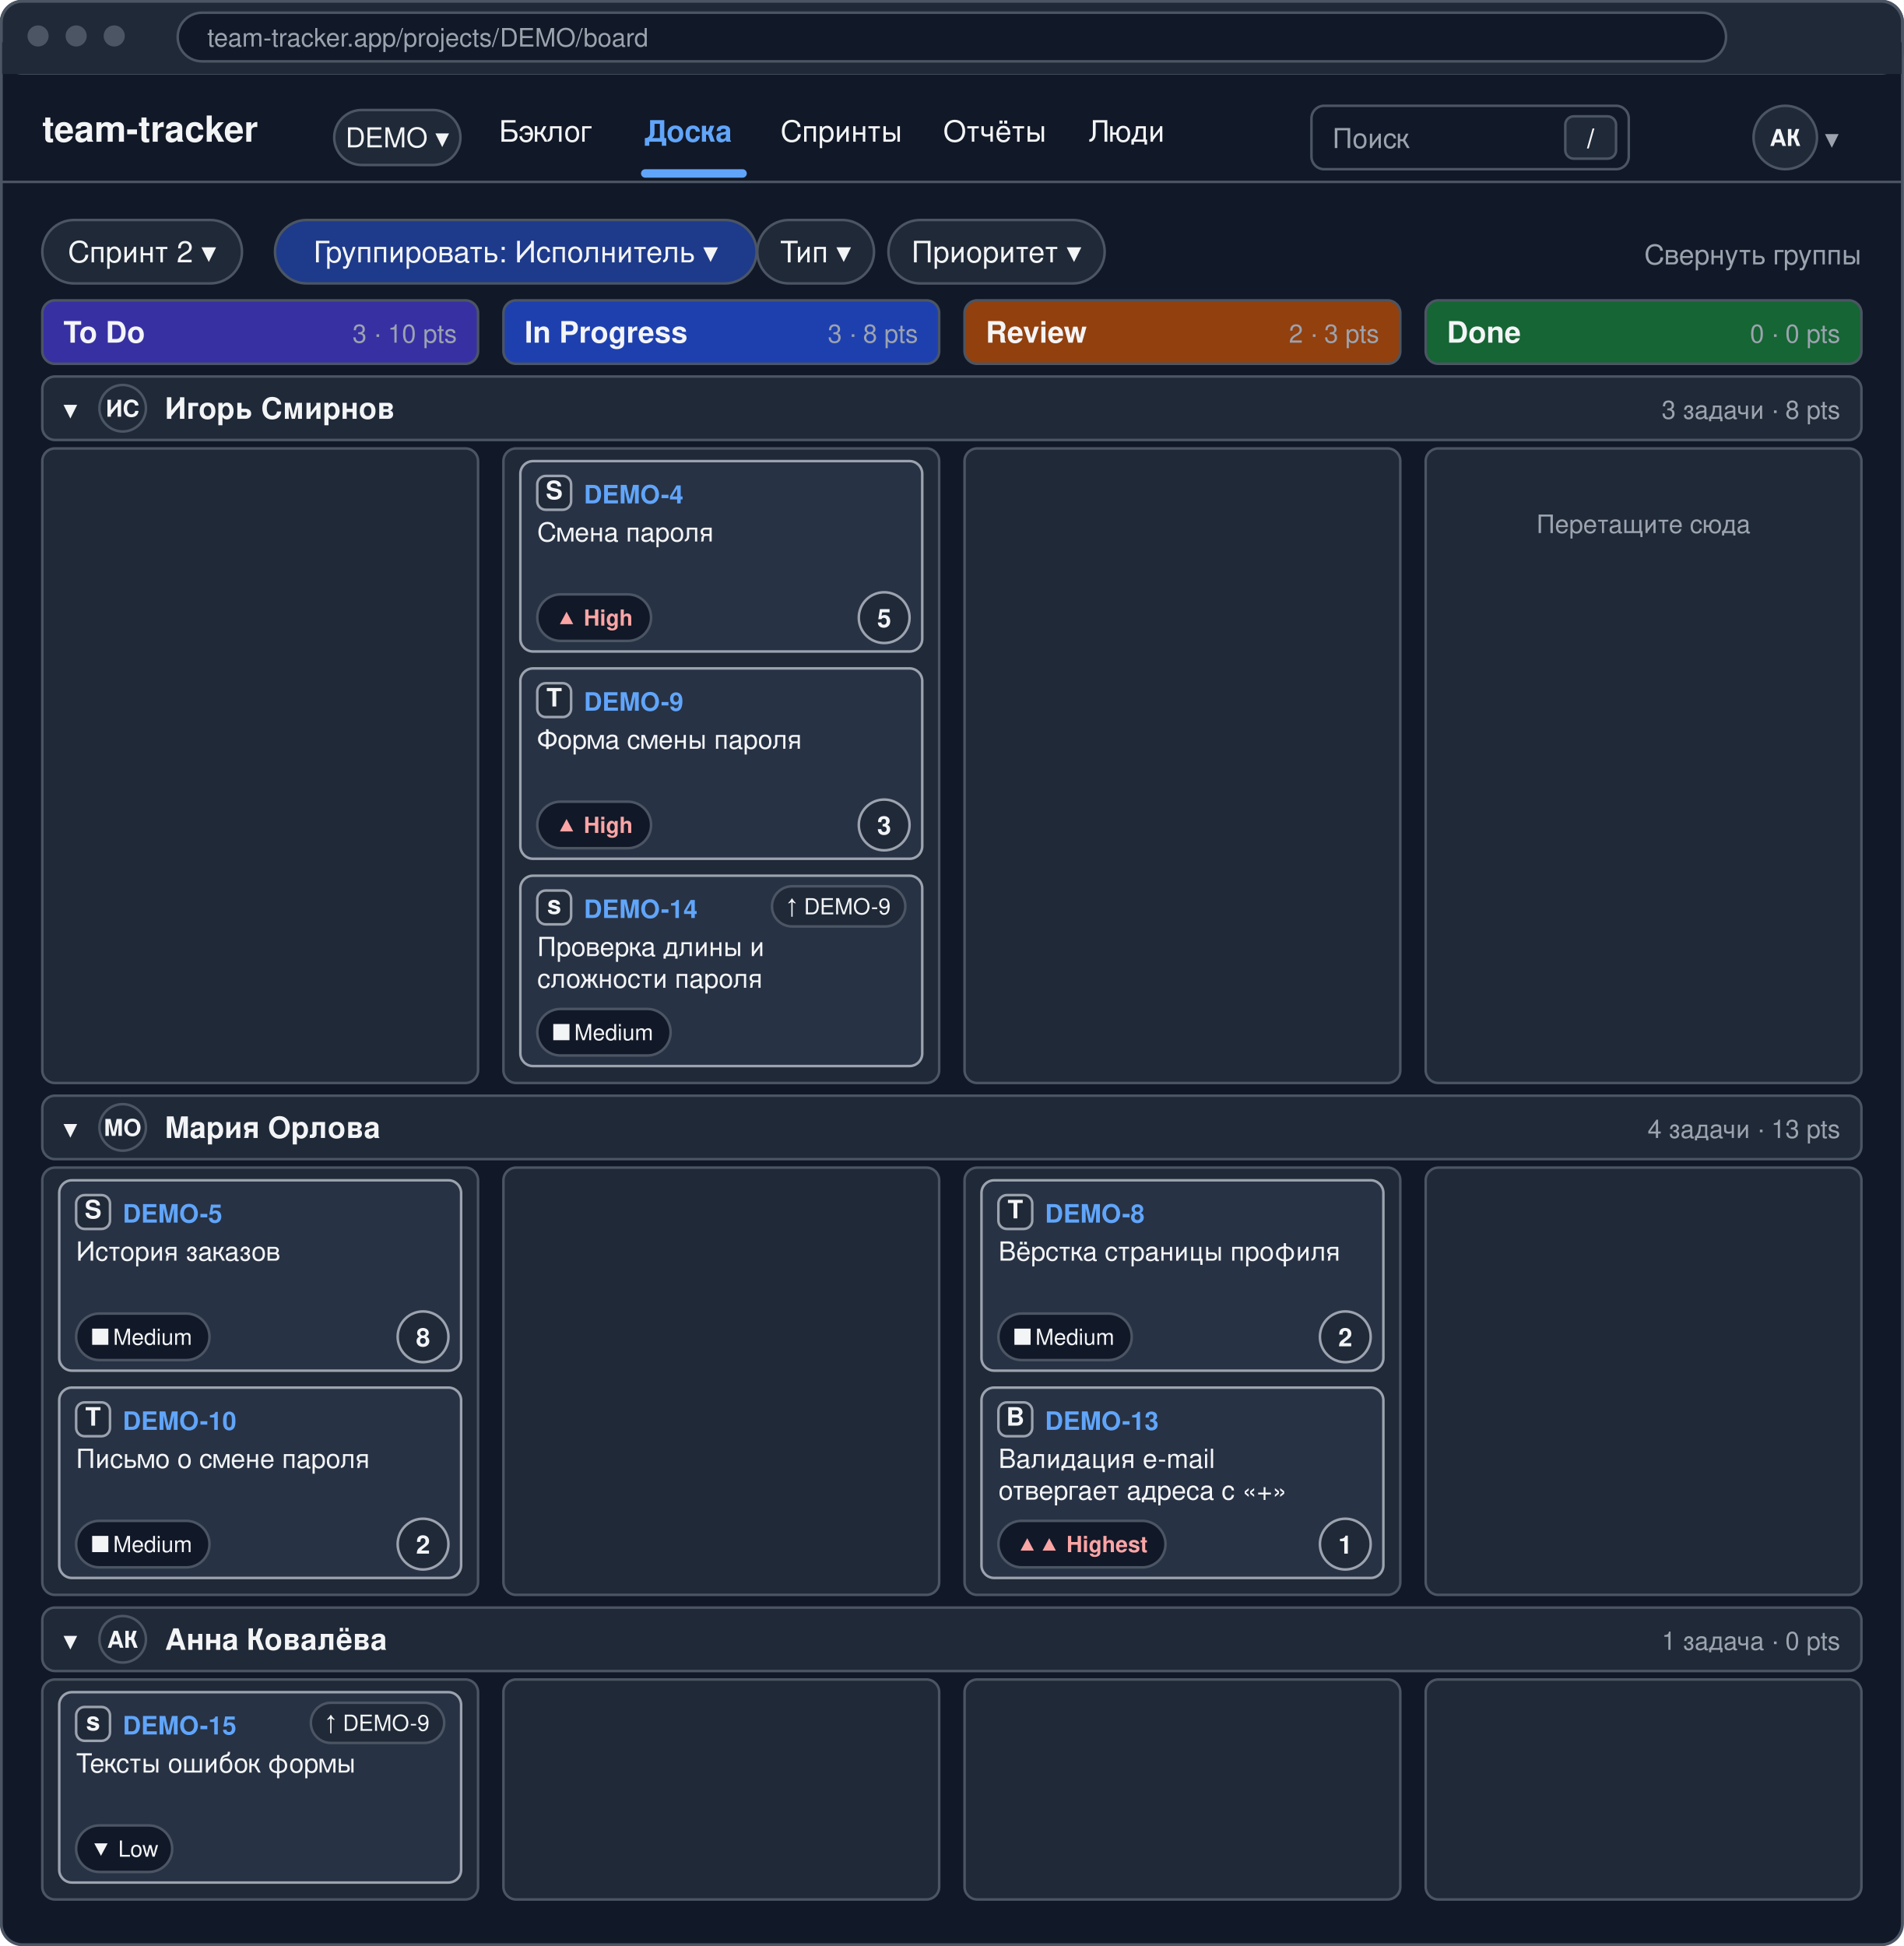
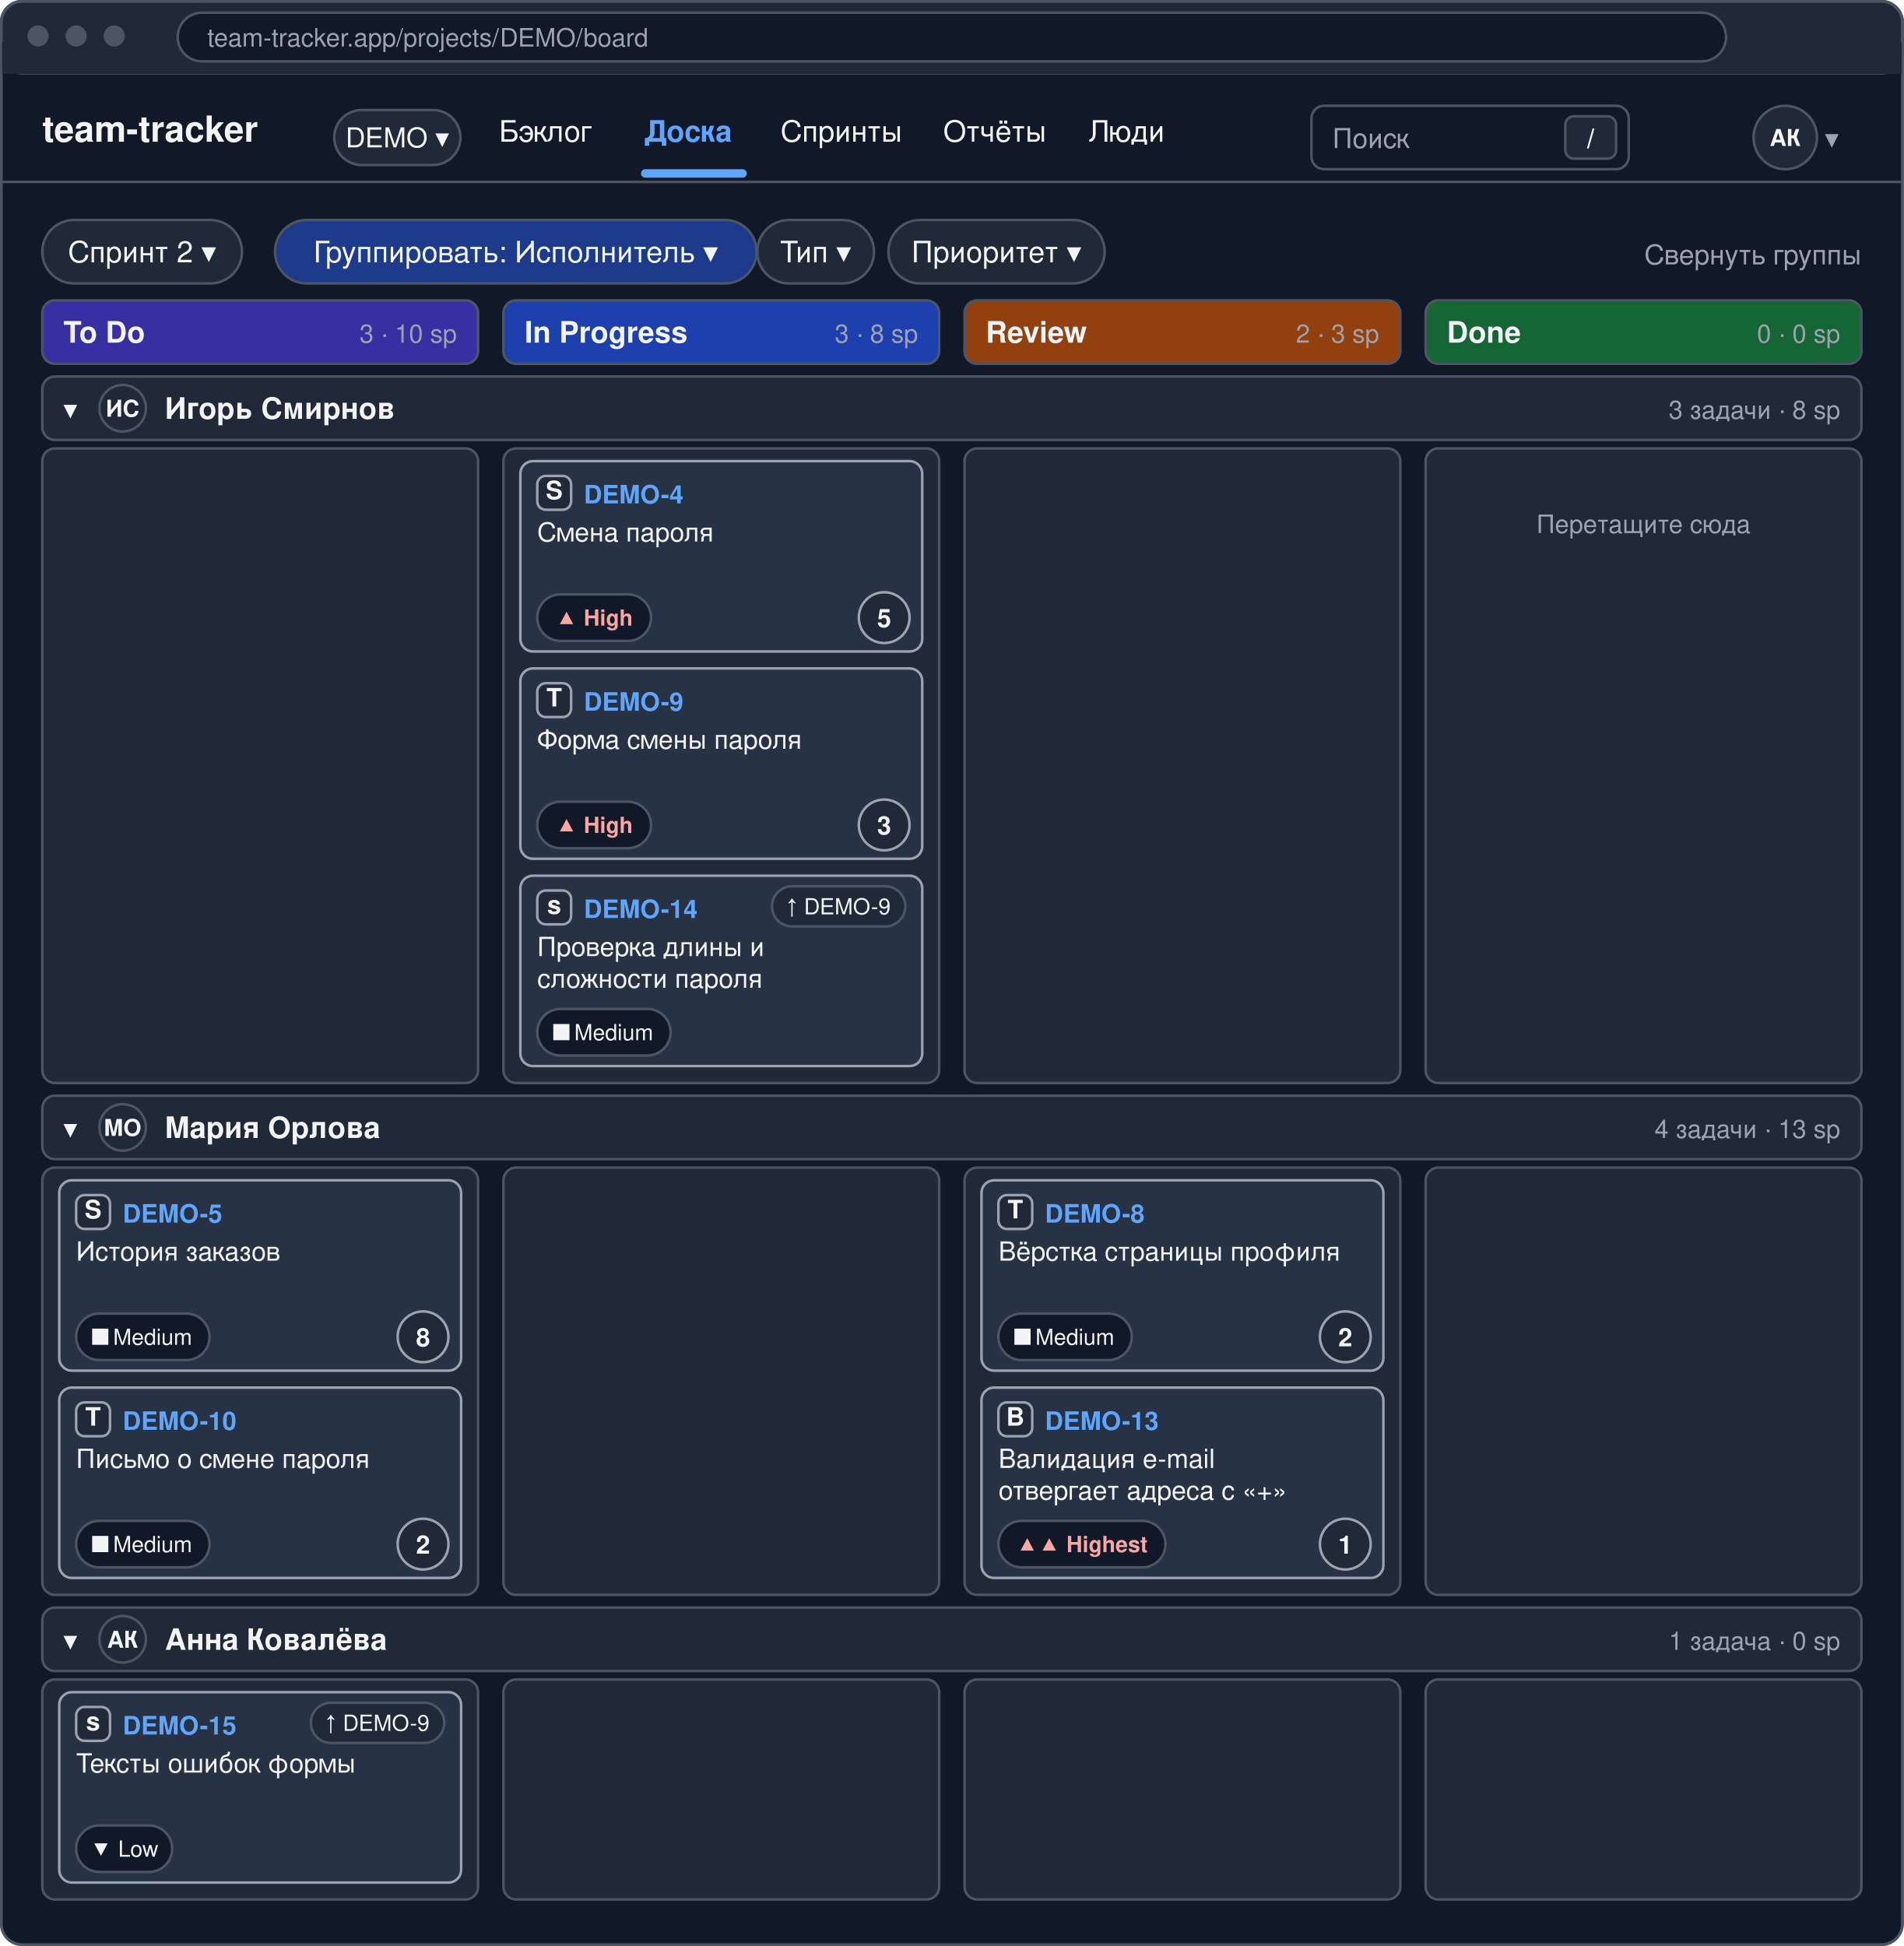
<svg xmlns="http://www.w3.org/2000/svg" width="900" height="920" viewBox="0 0 900 920" font-family="Helvetica, Arial, 'Segoe UI', 'DejaVu Sans', sans-serif" role="img" aria-label="Экран «Доска», тёмная тема">
  <rect width="900" height="920" fill="#ffffff" />
  <rect x="0.6" y="0.6" width="898.8" height="918.8" rx="10" fill="#111827" stroke="#4b5563" stroke-width="1.4" />
  <rect x="0.6" y="0.6" width="898.8" height="34" rx="10" fill="#1f2937" stroke="#4b5563" stroke-width="1.4" />
  <rect x="1" y="20" width="898" height="15" rx="0" fill="#1f2937" />
  <circle cx="18" cy="17" r="5" fill="#4b5563" />
  <circle cx="36" cy="17" r="5" fill="#4b5563" />
  <circle cx="54" cy="17" r="5" fill="#4b5563" />
  <rect x="84" y="6" width="732" height="23" rx="11.5" fill="#111827" stroke="#4b5563" stroke-width="1.2" />
  <text x="98" y="22" text-anchor="start" font-size="12" fill="#9ca3af">team-tracker.app/projects/DEMO/board</text>
  <line x1="1" y1="86" x2="899" y2="86" stroke="#4b5563" stroke-width="1.2" />
  <text x="20" y="67" text-anchor="start" font-size="17" font-weight="bold" fill="#f3f4f6">team-tracker</text>
  <rect x="158" y="52" width="59.68" height="26" rx="13.0" fill="#1f2937" stroke="#4b5563" stroke-width="1.2" />
  <text x="187.84" y="69.68" text-anchor="middle" font-size="13" fill="#f3f4f6">DEMO ▾</text>
  <text x="236" y="67" text-anchor="start" font-size="14" fill="#f3f4f6">Бэклог</text>
  <text x="305.04" y="67" text-anchor="start" font-size="14" font-weight="bold" fill="#60a5fa">Доска</text>
  <rect x="303.04" y="80" width="50.0" height="4" rx="2" fill="#60a5fa" />
  <text x="369.04" y="67" text-anchor="start" font-size="14" fill="#f3f4f6">Спринты</text>
  <text x="445.92" y="67" text-anchor="start" font-size="14" fill="#f3f4f6">Отчёты</text>
  <text x="514.96" y="67" text-anchor="start" font-size="14" fill="#f3f4f6">Люди</text>
  <rect x="620" y="50" width="150" height="30" rx="6" fill="#111827" stroke="#4b5563" stroke-width="1.2" />
  <text x="630" y="70" text-anchor="start" font-size="13" fill="#9ca3af">Поиск</text>
  <rect x="740" y="55" width="24" height="20" rx="4" fill="#1f2937" stroke="#4b5563" stroke-width="1.2" />
  <text x="752" y="70" text-anchor="middle" font-size="13" font-weight="bold" fill="#f3f4f6">/</text>
  <circle cx="844" cy="65" r="15" fill="#1f2937" stroke="#4b5563" stroke-width="1.2" />
  <text x="844" y="69" text-anchor="middle" font-size="11" font-weight="bold" fill="#f3f4f6">АК</text>
  <text x="866" y="70" text-anchor="middle" font-size="13" fill="#9ca3af">▾</text>
  <rect x="20" y="104" width="94.4" height="30" rx="15.0" fill="#1f2937" stroke="#4b5563" stroke-width="1.2" />
  <text x="67.2" y="124.04" text-anchor="middle" font-size="14" fill="#f3f4f6">Спринт 2 ▾</text>
  <rect x="130" y="104" width="227.68" height="30" rx="15.0" fill="#1e3a8a" stroke="#4b5563" stroke-width="1.2" />
  <text x="243.84" y="124.04" text-anchor="middle" font-size="14" fill="#f3f4f6">Группировать: Исполнитель ▾</text>
  <rect x="358" y="104" width="55.2" height="30" rx="15.0" fill="#1f2937" stroke="#4b5563" stroke-width="1.2" />
  <text x="385.6" y="124.04" text-anchor="middle" font-size="14" fill="#f3f4f6">Тип ▾</text>
  <rect x="420" y="104" width="102.24" height="30" rx="15.0" fill="#1f2937" stroke="#4b5563" stroke-width="1.2" />
  <text x="471.12" y="124.04" text-anchor="middle" font-size="14" fill="#f3f4f6">Приоритет ▾</text>
  <text x="880" y="125" text-anchor="end" font-size="13" fill="#9ca3af">Свернуть группы</text>
  <rect x="20" y="142" width="206" height="30" rx="6" fill="#3730a3" stroke="#4b5563" stroke-width="1.2" />
  <text x="30" y="162" text-anchor="start" font-size="14" font-weight="bold" fill="#f3f4f6">To Do</text>
-   <text x="216" y="162" text-anchor="end" font-size="12" fill="#9ca3af">3 · 10 pts</text>
+   <text x="216" y="162" text-anchor="end" font-size="12" fill="#9ca3af">3 · 10 sp</text>
  <rect x="238" y="142" width="206" height="30" rx="6" fill="#1e40af" stroke="#4b5563" stroke-width="1.2" />
  <text x="248" y="162" text-anchor="start" font-size="14" font-weight="bold" fill="#f3f4f6">In Progress</text>
-   <text x="434" y="162" text-anchor="end" font-size="12" fill="#9ca3af">3 · 8 pts</text>
+   <text x="434" y="162" text-anchor="end" font-size="12" fill="#9ca3af">3 · 8 sp</text>
  <rect x="456" y="142" width="206" height="30" rx="6" fill="#92400e" stroke="#4b5563" stroke-width="1.2" />
  <text x="466" y="162" text-anchor="start" font-size="14" font-weight="bold" fill="#f3f4f6">Review</text>
-   <text x="652" y="162" text-anchor="end" font-size="12" fill="#9ca3af">2 · 3 pts</text>
+   <text x="652" y="162" text-anchor="end" font-size="12" fill="#9ca3af">2 · 3 sp</text>
  <rect x="674" y="142" width="206" height="30" rx="6" fill="#166534" stroke="#4b5563" stroke-width="1.2" />
  <text x="684" y="162" text-anchor="start" font-size="14" font-weight="bold" fill="#f3f4f6">Done</text>
-   <text x="870" y="162" text-anchor="end" font-size="12" fill="#9ca3af">0 · 0 pts</text>
+   <text x="870" y="162" text-anchor="end" font-size="12" fill="#9ca3af">0 · 0 sp</text>
  <rect x="20" y="178" width="860" height="30" rx="6" fill="#1f2937" stroke="#4b5563" stroke-width="1.2" />
  <text x="30" y="198" text-anchor="start" font-size="13" fill="#f3f4f6">▾</text>
  <circle cx="58" cy="193" r="11" fill="#1f2937" stroke="#4b5563" stroke-width="1.2" />
  <text x="58" y="197" text-anchor="middle" font-size="11" font-weight="bold" fill="#f3f4f6">ИС</text>
  <text x="78" y="198" text-anchor="start" font-size="14" font-weight="bold" fill="#f3f4f6">Игорь Смирнов</text>
-   <text x="870" y="198" text-anchor="end" font-size="12" fill="#9ca3af">3 задачи · 8 pts</text>
+   <text x="870" y="198" text-anchor="end" font-size="12" fill="#9ca3af">3 задачи · 8 sp</text>
  <rect x="20" y="212" width="206" height="300" rx="6" fill="#1f2937" stroke="#4b5563" stroke-width="1.2" />
  <rect x="238" y="212" width="206" height="300" rx="6" fill="#1f2937" stroke="#4b5563" stroke-width="1.2" />
  <rect x="246" y="218" width="190" height="90" rx="6" fill="#273244" stroke="#9ca3af" stroke-width="1.2" />
  <rect x="254" y="225" width="16" height="16" rx="4" fill="#1f2937" stroke="#9ca3af" stroke-width="1.2" />
  <text x="262.0" y="236" text-anchor="middle" font-size="12" font-weight="bold" fill="#f3f4f6">S</text>
  <text x="276" y="238" text-anchor="start" font-size="12" font-weight="bold" fill="#60a5fa">DEMO-4</text>
  <text x="254" y="256" text-anchor="start" font-size="12.5" fill="#f3f4f6">Смена пароля</text>
  <rect x="254" y="281" width="53.8" height="22" rx="11.0" fill="#111827" stroke="#4b5563" stroke-width="1.2" />
  <text x="280.9" y="295.78" text-anchor="middle" font-size="10.5" font-weight="bold" fill="#fca5a5">▲ High</text>
  <circle cx="418" cy="292" r="12" fill="#1f2937" stroke="#9ca3af" stroke-width="1.2" />
  <text x="418" y="296.5" text-anchor="middle" font-size="12" font-weight="bold" fill="#f3f4f6">5</text>
  <rect x="246" y="316" width="190" height="90" rx="6" fill="#273244" stroke="#9ca3af" stroke-width="1.2" />
  <rect x="254" y="323" width="16" height="16" rx="4" fill="#1f2937" stroke="#9ca3af" stroke-width="1.2" />
  <text x="262.0" y="334" text-anchor="middle" font-size="12" font-weight="bold" fill="#f3f4f6">T</text>
  <text x="276" y="336" text-anchor="start" font-size="12" font-weight="bold" fill="#60a5fa">DEMO-9</text>
  <text x="254" y="354" text-anchor="start" font-size="12.5" fill="#f3f4f6">Форма смены пароля</text>
  <rect x="254" y="379" width="53.8" height="22" rx="11.0" fill="#111827" stroke="#4b5563" stroke-width="1.2" />
  <text x="280.9" y="393.78" text-anchor="middle" font-size="10.5" font-weight="bold" fill="#fca5a5">▲ High</text>
  <circle cx="418" cy="390" r="12" fill="#1f2937" stroke="#9ca3af" stroke-width="1.2" />
  <text x="418" y="394.5" text-anchor="middle" font-size="12" font-weight="bold" fill="#f3f4f6">3</text>
  <rect x="246" y="414" width="190" height="90" rx="6" fill="#273244" stroke="#9ca3af" stroke-width="1.2" />
  <rect x="254" y="421" width="16" height="16" rx="4" fill="#1f2937" stroke="#9ca3af" stroke-width="1.2" />
  <text x="262.0" y="432" text-anchor="middle" font-size="12" font-weight="bold" fill="#f3f4f6">s</text>
  <text x="276" y="434" text-anchor="start" font-size="12" font-weight="bold" fill="#60a5fa">DEMO-14</text>
  <rect x="364.96" y="419" width="63.04" height="19" rx="9.5" fill="#1f2937" stroke="#4b5563" stroke-width="1.2" />
  <text x="396.48" y="432.28" text-anchor="middle" font-size="10.5" fill="#f3f4f6">↑ DEMO-9</text>
  <text x="254" y="452" text-anchor="start" font-size="12.5" fill="#f3f4f6">Проверка длины и</text>
  <text x="254" y="467" text-anchor="start" font-size="12.5" fill="#f3f4f6">сложности пароля</text>
  <rect x="254" y="477" width="63.04" height="22" rx="11.0" fill="#111827" stroke="#4b5563" stroke-width="1.2" />
  <text x="285.52" y="491.78" text-anchor="middle" font-size="10.5" fill="#f3f4f6">■ Medium</text>
  <rect x="456" y="212" width="206" height="300" rx="6" fill="#1f2937" stroke="#4b5563" stroke-width="1.2" />
  <rect x="674" y="212" width="206" height="300" rx="6" fill="#1f2937" stroke="#4b5563" stroke-width="1.2" />
  <text x="777.0" y="252" text-anchor="middle" font-size="12" fill="#9ca3af">Перетащите сюда</text>
  <rect x="20" y="518" width="860" height="30" rx="6" fill="#1f2937" stroke="#4b5563" stroke-width="1.2" />
  <text x="30" y="538" text-anchor="start" font-size="13" fill="#f3f4f6">▾</text>
  <circle cx="58" cy="533" r="11" fill="#1f2937" stroke="#4b5563" stroke-width="1.2" />
  <text x="58" y="537" text-anchor="middle" font-size="11" font-weight="bold" fill="#f3f4f6">МО</text>
  <text x="78" y="538" text-anchor="start" font-size="14" font-weight="bold" fill="#f3f4f6">Мария Орлова</text>
-   <text x="870" y="538" text-anchor="end" font-size="12" fill="#9ca3af">4 задачи · 13 pts</text>
+   <text x="870" y="538" text-anchor="end" font-size="12" fill="#9ca3af">4 задачи · 13 sp</text>
  <rect x="20" y="552" width="206" height="202" rx="6" fill="#1f2937" stroke="#4b5563" stroke-width="1.2" />
  <rect x="28" y="558" width="190" height="90" rx="6" fill="#273244" stroke="#9ca3af" stroke-width="1.2" />
  <rect x="36" y="565" width="16" height="16" rx="4" fill="#1f2937" stroke="#9ca3af" stroke-width="1.2" />
  <text x="44.0" y="576" text-anchor="middle" font-size="12" font-weight="bold" fill="#f3f4f6">S</text>
  <text x="58" y="578" text-anchor="start" font-size="12" font-weight="bold" fill="#60a5fa">DEMO-5</text>
  <text x="36" y="596" text-anchor="start" font-size="12.5" fill="#f3f4f6">История заказов</text>
  <rect x="36" y="621" width="63.04" height="22" rx="11.0" fill="#111827" stroke="#4b5563" stroke-width="1.2" />
  <text x="67.52" y="635.78" text-anchor="middle" font-size="10.5" fill="#f3f4f6">■ Medium</text>
  <circle cx="200" cy="632" r="12" fill="#1f2937" stroke="#9ca3af" stroke-width="1.2" />
  <text x="200" y="636.5" text-anchor="middle" font-size="12" font-weight="bold" fill="#f3f4f6">8</text>
  <rect x="28" y="656" width="190" height="90" rx="6" fill="#273244" stroke="#9ca3af" stroke-width="1.2" />
  <rect x="36" y="663" width="16" height="16" rx="4" fill="#1f2937" stroke="#9ca3af" stroke-width="1.2" />
  <text x="44.0" y="674" text-anchor="middle" font-size="12" font-weight="bold" fill="#f3f4f6">T</text>
  <text x="58" y="676" text-anchor="start" font-size="12" font-weight="bold" fill="#60a5fa">DEMO-10</text>
  <text x="36" y="694" text-anchor="start" font-size="12.5" fill="#f3f4f6">Письмо о смене пароля</text>
  <rect x="36" y="719" width="63.04" height="22" rx="11.0" fill="#111827" stroke="#4b5563" stroke-width="1.2" />
  <text x="67.52" y="733.78" text-anchor="middle" font-size="10.5" fill="#f3f4f6">■ Medium</text>
  <circle cx="200" cy="730" r="12" fill="#1f2937" stroke="#9ca3af" stroke-width="1.2" />
  <text x="200" y="734.5" text-anchor="middle" font-size="12" font-weight="bold" fill="#f3f4f6">2</text>
  <rect x="238" y="552" width="206" height="202" rx="6" fill="#1f2937" stroke="#4b5563" stroke-width="1.2" />
  <rect x="456" y="552" width="206" height="202" rx="6" fill="#1f2937" stroke="#4b5563" stroke-width="1.2" />
  <rect x="464" y="558" width="190" height="90" rx="6" fill="#273244" stroke="#9ca3af" stroke-width="1.2" />
  <rect x="472" y="565" width="16" height="16" rx="4" fill="#1f2937" stroke="#9ca3af" stroke-width="1.2" />
  <text x="480.0" y="576" text-anchor="middle" font-size="12" font-weight="bold" fill="#f3f4f6">T</text>
  <text x="494" y="578" text-anchor="start" font-size="12" font-weight="bold" fill="#60a5fa">DEMO-8</text>
  <text x="472" y="596" text-anchor="start" font-size="12.5" fill="#f3f4f6">Вёрстка страницы профиля</text>
  <rect x="472" y="621" width="63.04" height="22" rx="11.0" fill="#111827" stroke="#4b5563" stroke-width="1.2" />
  <text x="503.52" y="635.78" text-anchor="middle" font-size="10.5" fill="#f3f4f6">■ Medium</text>
  <circle cx="636" cy="632" r="12" fill="#1f2937" stroke="#9ca3af" stroke-width="1.2" />
  <text x="636" y="636.5" text-anchor="middle" font-size="12" font-weight="bold" fill="#f3f4f6">2</text>
  <rect x="464" y="656" width="190" height="90" rx="6" fill="#273244" stroke="#9ca3af" stroke-width="1.2" />
  <rect x="472" y="663" width="16" height="16" rx="4" fill="#1f2937" stroke="#9ca3af" stroke-width="1.2" />
  <text x="480.0" y="674" text-anchor="middle" font-size="12" font-weight="bold" fill="#f3f4f6">B</text>
  <text x="494" y="676" text-anchor="start" font-size="12" font-weight="bold" fill="#60a5fa">DEMO-13</text>
  <text x="472" y="694" text-anchor="start" font-size="12.5" fill="#f3f4f6">Валидация e-mail</text>
  <text x="472" y="709" text-anchor="start" font-size="12.5" fill="#f3f4f6">отвергает адреса с «+»</text>
  <rect x="472" y="719" width="79.0" height="22" rx="11.0" fill="#111827" stroke="#4b5563" stroke-width="1.2" />
  <text x="511.5" y="733.78" text-anchor="middle" font-size="10.5" font-weight="bold" fill="#fca5a5">▲▲ Highest</text>
  <circle cx="636" cy="730" r="12" fill="#1f2937" stroke="#9ca3af" stroke-width="1.2" />
  <text x="636" y="734.5" text-anchor="middle" font-size="12" font-weight="bold" fill="#f3f4f6">1</text>
  <rect x="674" y="552" width="206" height="202" rx="6" fill="#1f2937" stroke="#4b5563" stroke-width="1.2" />
  <rect x="20" y="760" width="860" height="30" rx="6" fill="#1f2937" stroke="#4b5563" stroke-width="1.2" />
  <text x="30" y="780" text-anchor="start" font-size="13" fill="#f3f4f6">▾</text>
  <circle cx="58" cy="775" r="11" fill="#1f2937" stroke="#4b5563" stroke-width="1.2" />
  <text x="58" y="779" text-anchor="middle" font-size="11" font-weight="bold" fill="#f3f4f6">АК</text>
  <text x="78" y="780" text-anchor="start" font-size="14" font-weight="bold" fill="#f3f4f6">Анна Ковалёва</text>
-   <text x="870" y="780" text-anchor="end" font-size="12" fill="#9ca3af">1 задача · 0 pts</text>
+   <text x="870" y="780" text-anchor="end" font-size="12" fill="#9ca3af">1 задача · 0 sp</text>
  <rect x="20" y="794" width="206" height="104" rx="6" fill="#1f2937" stroke="#4b5563" stroke-width="1.2" />
  <rect x="28" y="800" width="190" height="90" rx="6" fill="#273244" stroke="#9ca3af" stroke-width="1.2" />
  <rect x="36" y="807" width="16" height="16" rx="4" fill="#1f2937" stroke="#9ca3af" stroke-width="1.2" />
  <text x="44.0" y="818" text-anchor="middle" font-size="12" font-weight="bold" fill="#f3f4f6">s</text>
  <text x="58" y="820" text-anchor="start" font-size="12" font-weight="bold" fill="#60a5fa">DEMO-15</text>
  <rect x="146.96" y="805" width="63.04" height="19" rx="9.5" fill="#1f2937" stroke="#4b5563" stroke-width="1.2" />
  <text x="178.48" y="818.28" text-anchor="middle" font-size="10.5" fill="#f3f4f6">↑ DEMO-9</text>
  <text x="36" y="838" text-anchor="start" font-size="12.5" fill="#f3f4f6">Тексты ошибок формы</text>
  <rect x="36" y="863" width="45.4" height="22" rx="11.0" fill="#111827" stroke="#4b5563" stroke-width="1.2" />
  <text x="58.7" y="877.78" text-anchor="middle" font-size="10.5" fill="#f3f4f6">▼ Low</text>
  <rect x="238" y="794" width="206" height="104" rx="6" fill="#1f2937" stroke="#4b5563" stroke-width="1.2" />
  <rect x="456" y="794" width="206" height="104" rx="6" fill="#1f2937" stroke="#4b5563" stroke-width="1.2" />
  <rect x="674" y="794" width="206" height="104" rx="6" fill="#1f2937" stroke="#4b5563" stroke-width="1.2" />
</svg>
